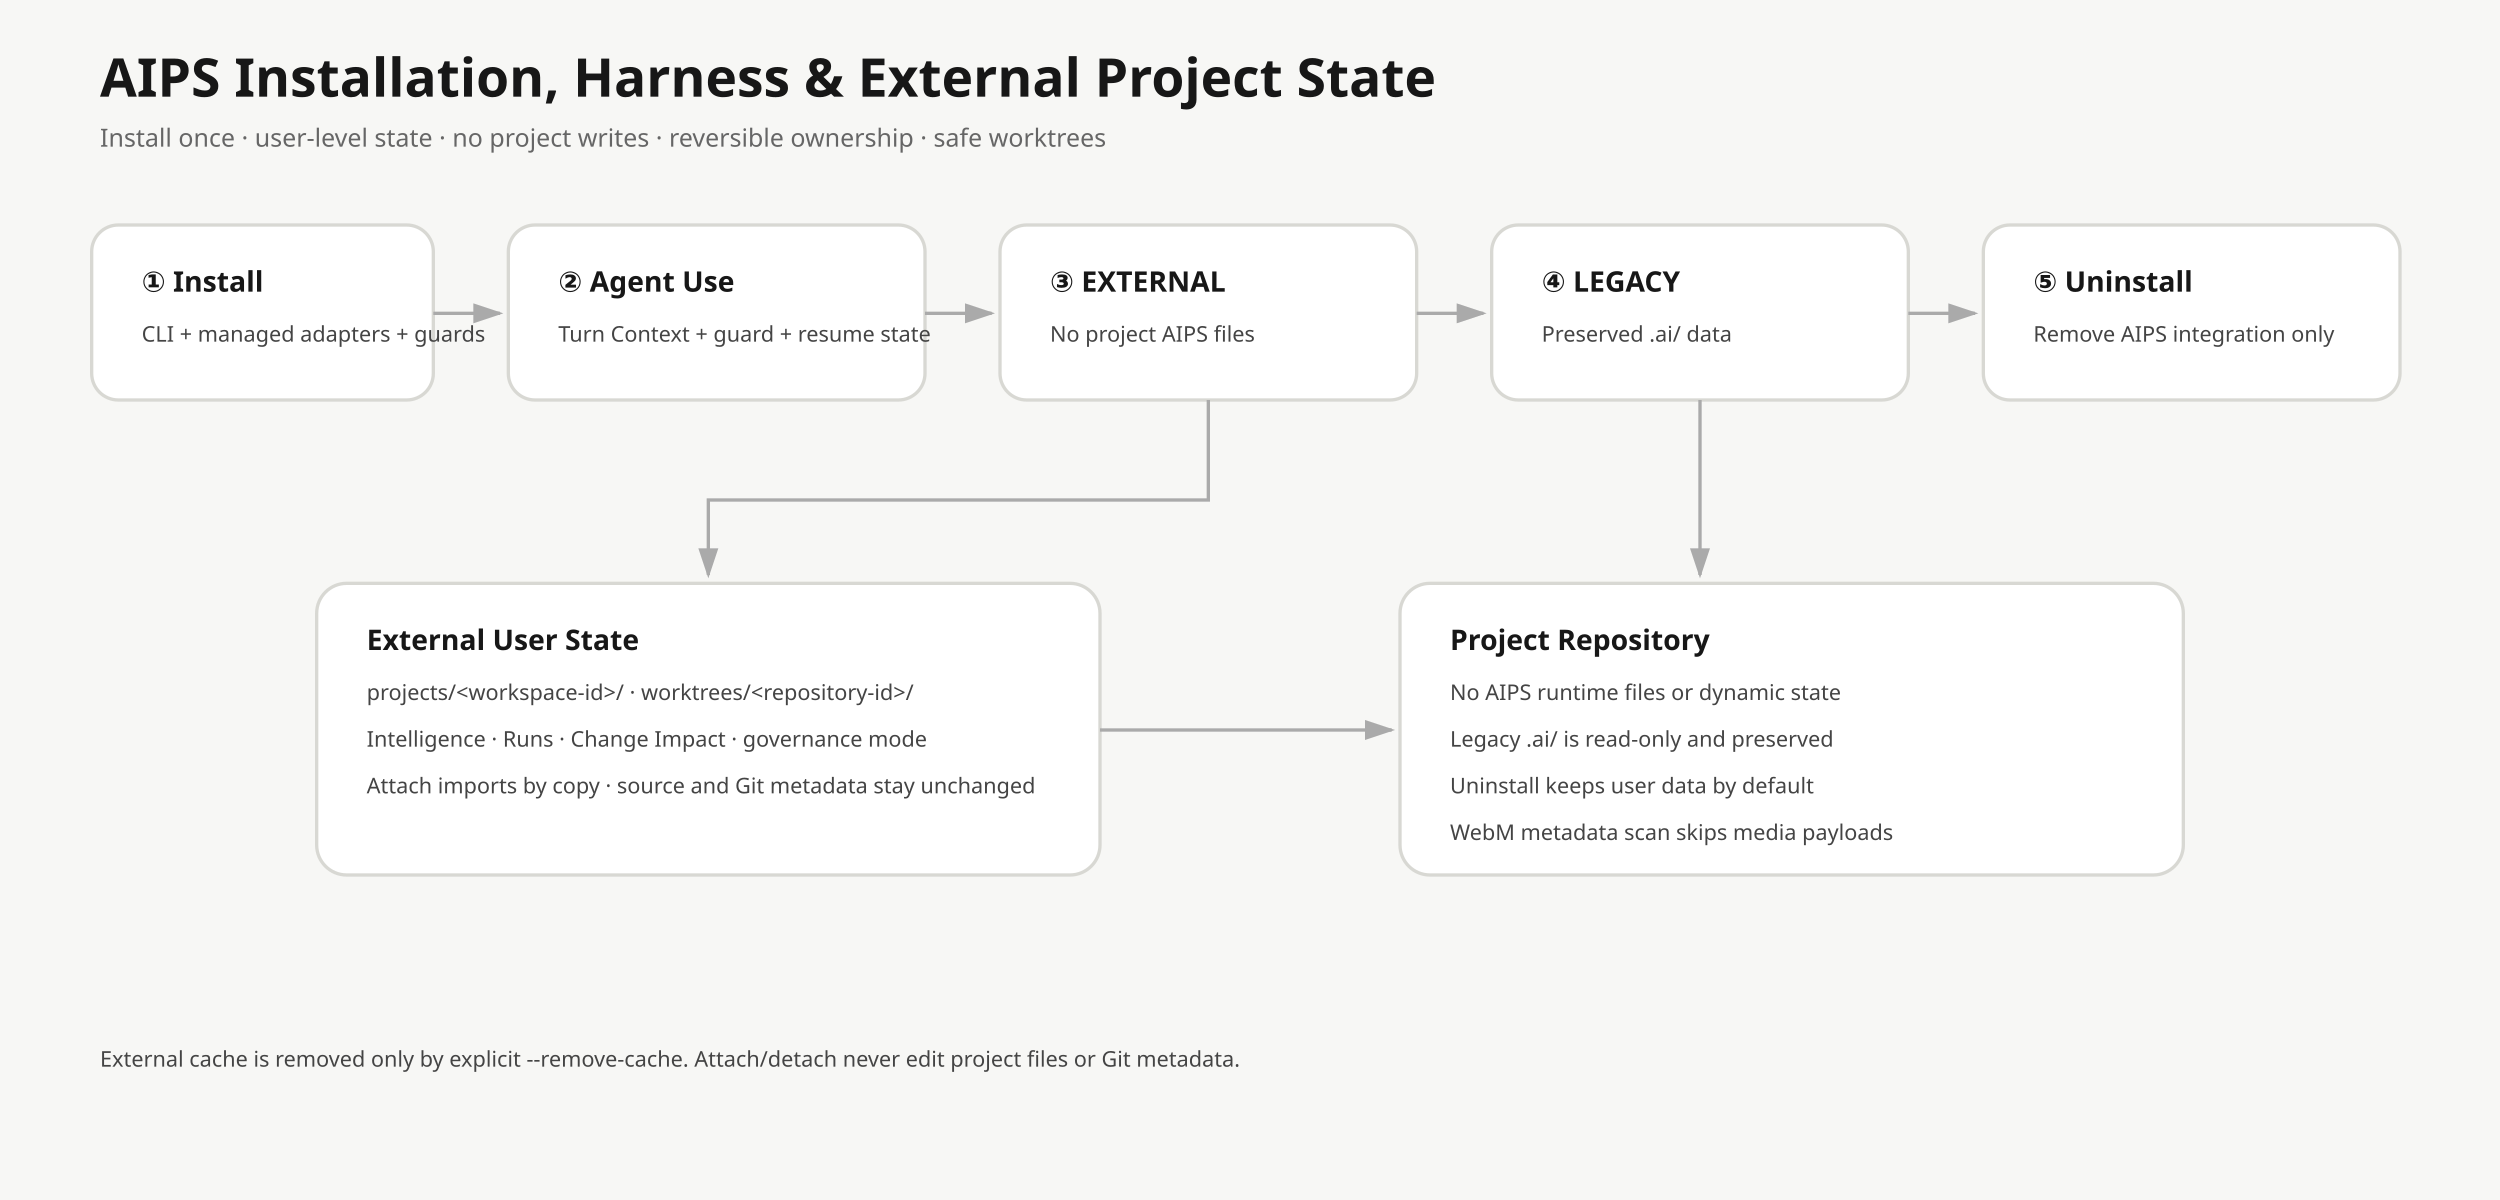
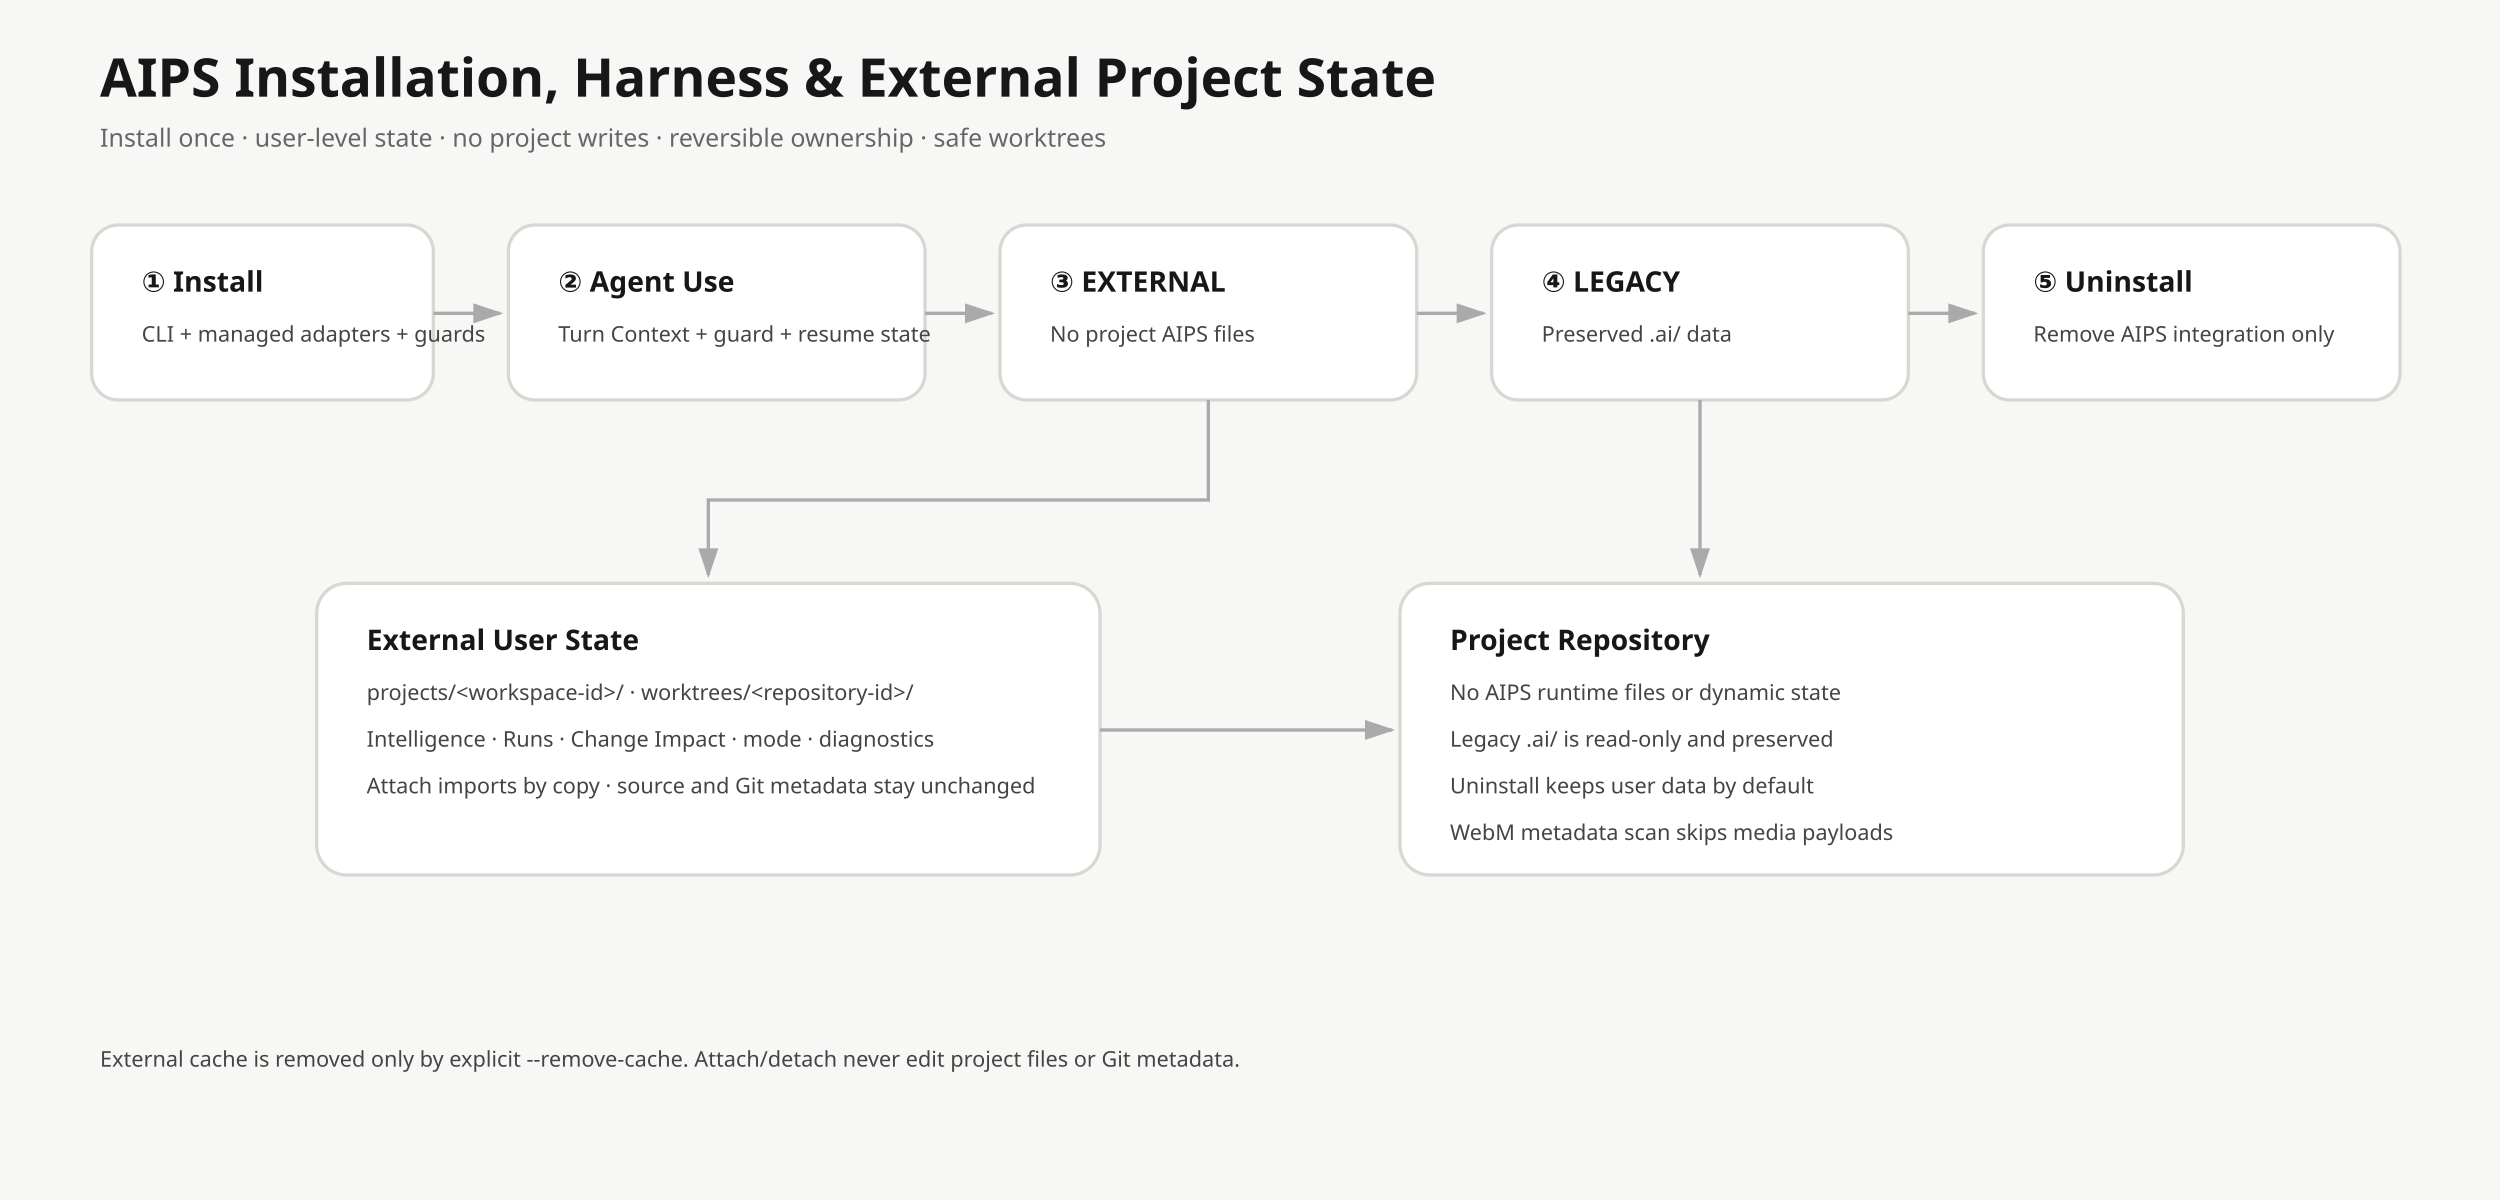
<svg xmlns="http://www.w3.org/2000/svg" width="1500" height="720" viewBox="0 0 1500 720">
  <rect width="1500" height="720" fill="#f7f7f5" />
  <style>.title{font:700 32px system-ui,sans-serif;fill:#171717}.sub{font:400 15px system-ui,sans-serif;fill:#666}.h{font:700 17px system-ui,sans-serif;fill:#171717}.t{font:400 13px system-ui,sans-serif;fill:#444}.box{fill:#fff;stroke:#d8d8d3;stroke-width:2}.line{stroke:#aaa;stroke-width:2;fill:none;marker-end:url(#a)}</style>
  <defs>
    <marker id="a" markerWidth="10" markerHeight="10" refX="8" refY="3" orient="auto">
      <path d="M0,0 L0,6 L9,3 z" fill="#aaa" />
    </marker>
  </defs>
  <text x="60" y="58" class="title">AIPS Installation, Harness &amp; External Project State</text>
  <text x="60" y="88" class="sub">Install once · user-level state · no project writes · reversible ownership · safe worktrees</text>
  <rect x="55" y="135" width="205" height="105" rx="16" class="box" />
  <text x="85" y="175" class="h">① Install</text>
  <text x="85" y="205" class="t">CLI + managed adapters + guards</text>
  <rect x="305" y="135" width="250" height="105" rx="16" class="box" />
  <text x="335" y="175" class="h">② Agent Use</text>
  <text x="335" y="205" class="t">Turn Context + guard + resume state</text>
  <rect x="600" y="135" width="250" height="105" rx="16" class="box" />
  <text x="630" y="175" class="h">③ EXTERNAL</text>
  <text x="630" y="205" class="t">No project AIPS files</text>
  <rect x="895" y="135" width="250" height="105" rx="16" class="box" />
  <text x="925" y="175" class="h">④ LEGACY</text>
  <text x="925" y="205" class="t">Preserved .ai/ data</text>
  <rect x="1190" y="135" width="250" height="105" rx="16" class="box" />
  <text x="1220" y="175" class="h">⑤ Uninstall</text>
  <text x="1220" y="205" class="t">Remove AIPS integration only</text>
  <path d="M260 188 L300 188" class="line" />
  <path d="M555 188 L595 188" class="line" />
  <path d="M850 188 L890 188" class="line" />
  <path d="M1145 188 L1185 188" class="line" />
  <rect x="190" y="350" width="470" height="175" rx="18" class="box" />
  <text x="220" y="390" class="h">External User State</text>
  <text x="220" y="420" class="t">projects/&lt;workspace-id&gt;/ · worktrees/&lt;repository-id&gt;/</text>
-   <text x="220" y="448" class="t">Intelligence · Runs · Change Impact · governance mode</text>
+   <text x="220" y="448" class="t">Intelligence · Runs · Change Impact · mode · diagnostics</text>
  <text x="220" y="476" class="t">Attach imports by copy · source and Git metadata stay unchanged</text>
  <rect x="840" y="350" width="470" height="175" rx="18" class="box" />
  <text x="870" y="390" class="h">Project Repository</text>
  <text x="870" y="420" class="t">No AIPS runtime files or dynamic state</text>
  <text x="870" y="448" class="t">Legacy .ai/ is read-only and preserved</text>
  <text x="870" y="476" class="t">Uninstall keeps user data by default</text>
  <text x="870" y="504" class="t">WebM metadata scan skips media payloads</text>
  <path d="M725 240 L725 300 L425 300 L425 345" class="line" />
  <path d="M1020 240 L1020 345" class="line" />
  <path d="M660 438 L835 438" class="line" />
  <text x="60" y="640" class="t">External cache is removed only by explicit --remove-cache. Attach/detach never edit project files or Git metadata.</text>
</svg>
